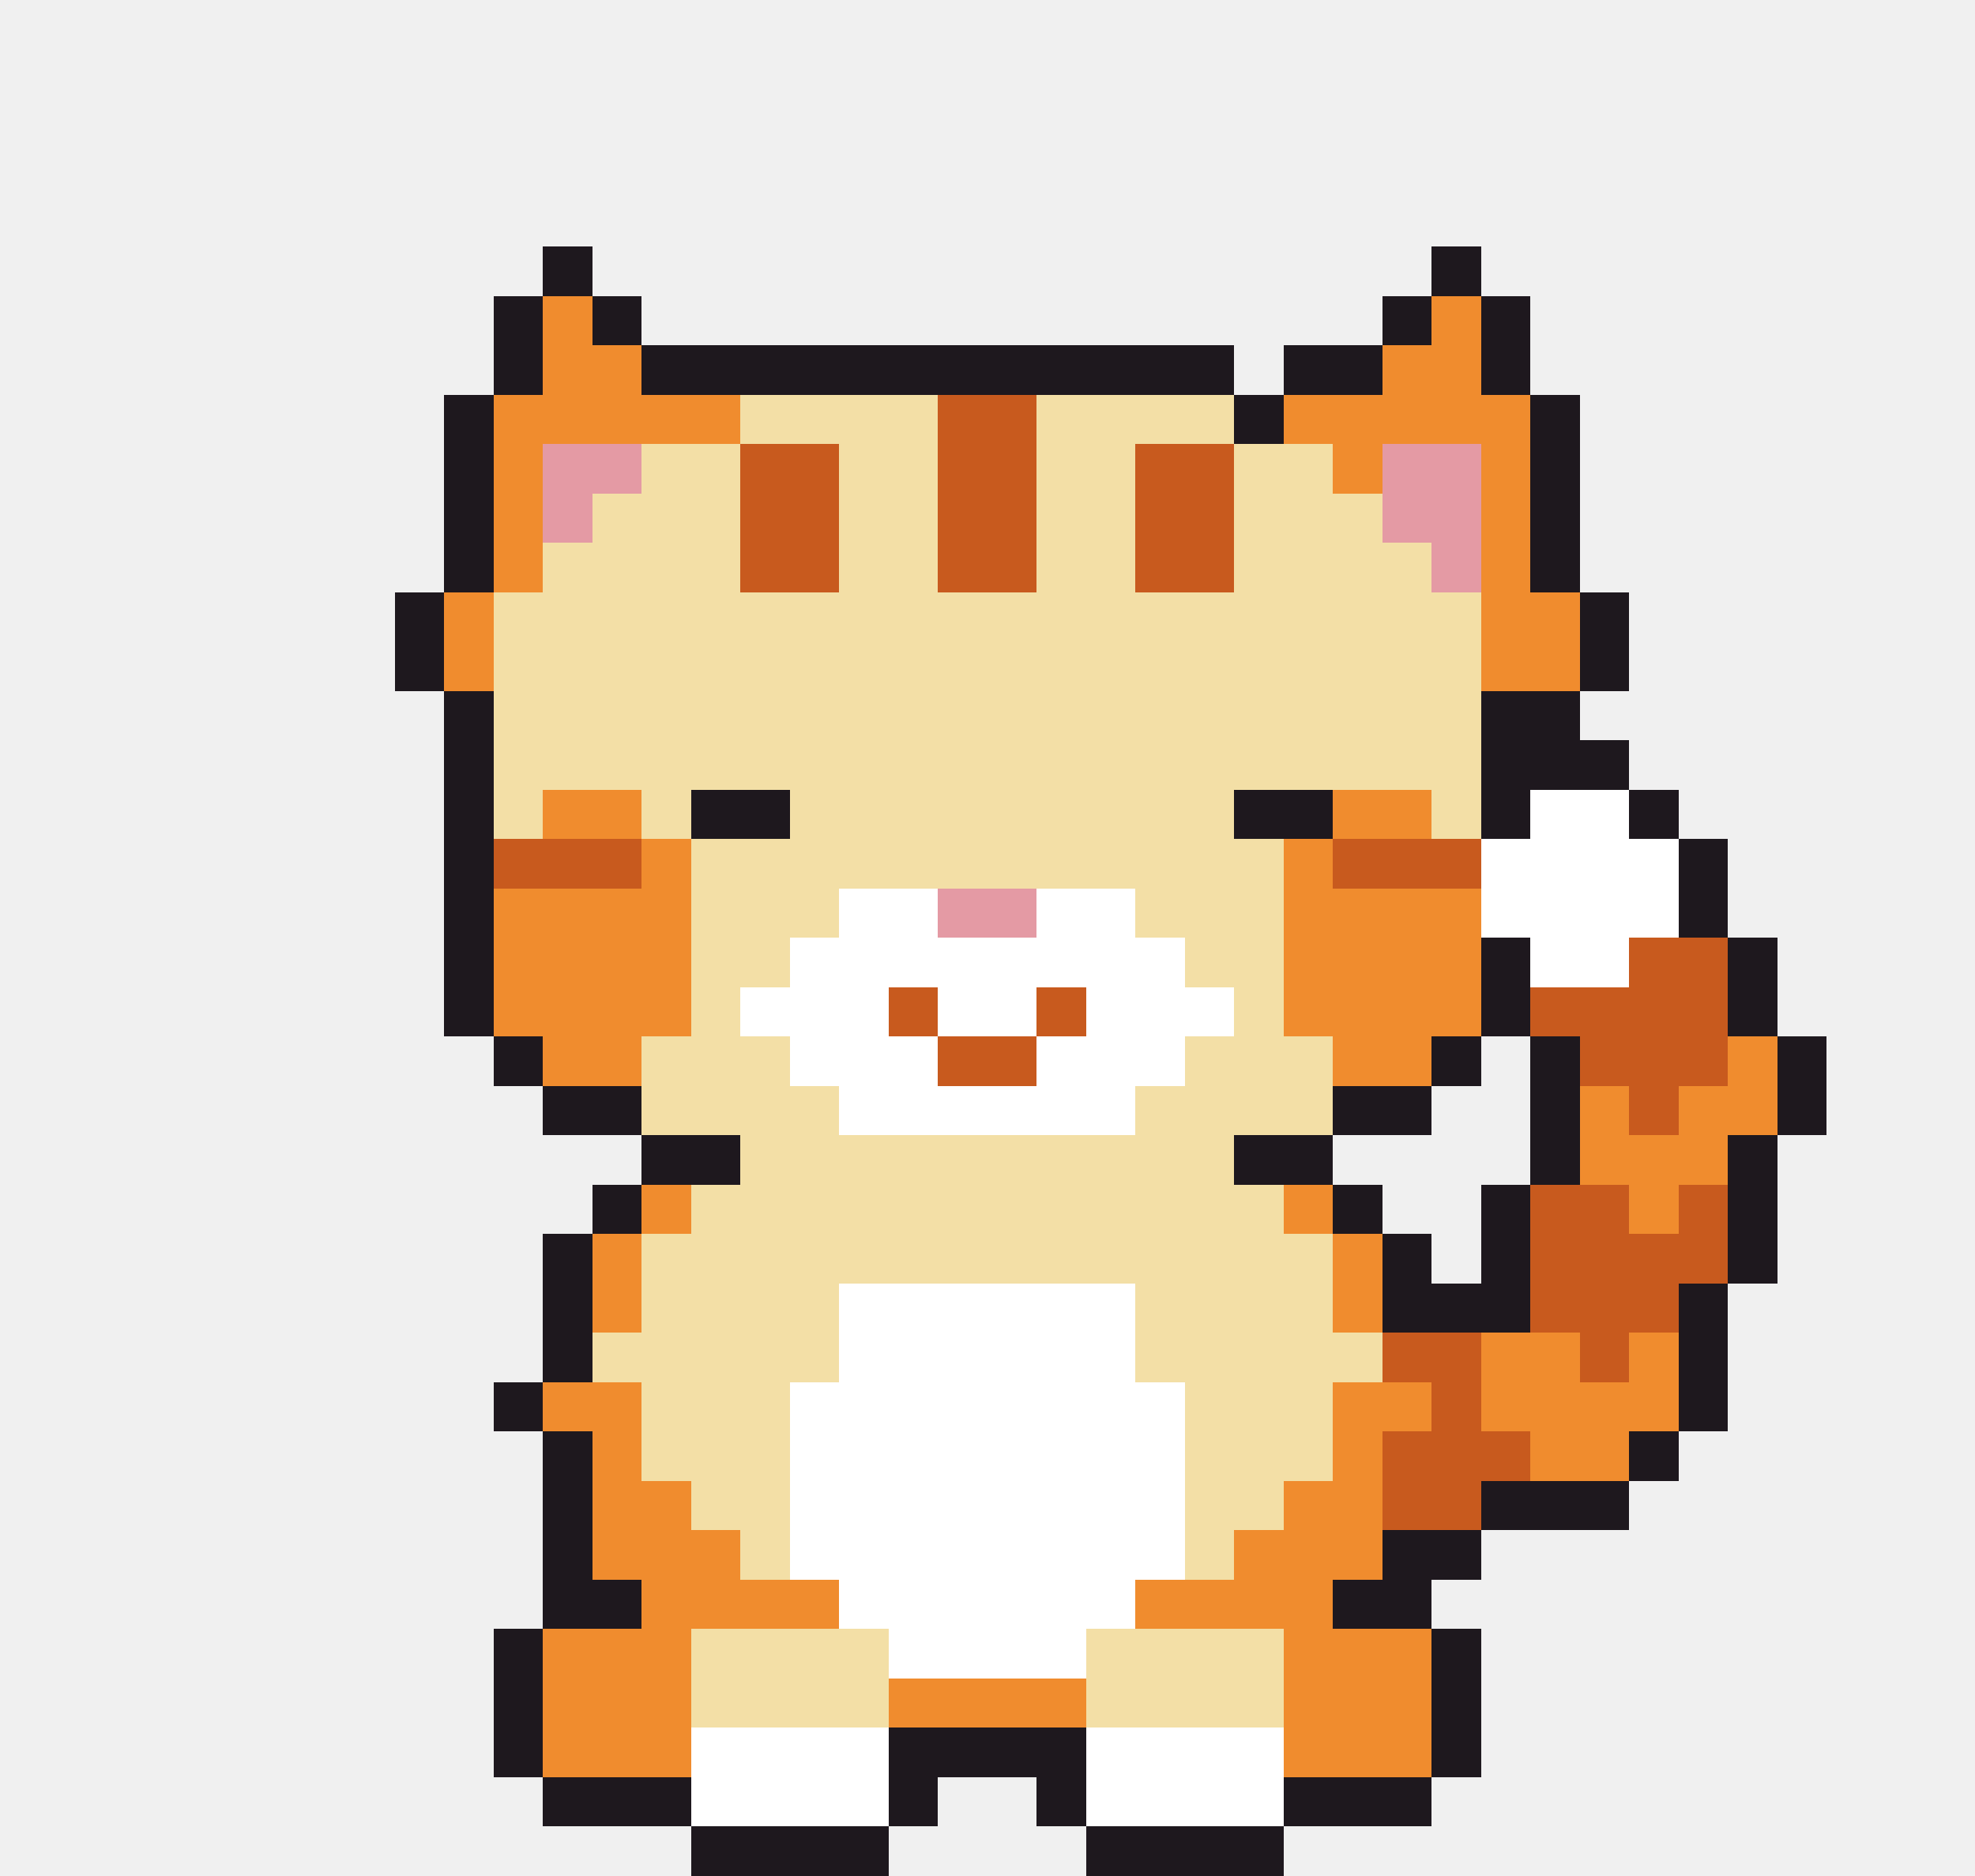
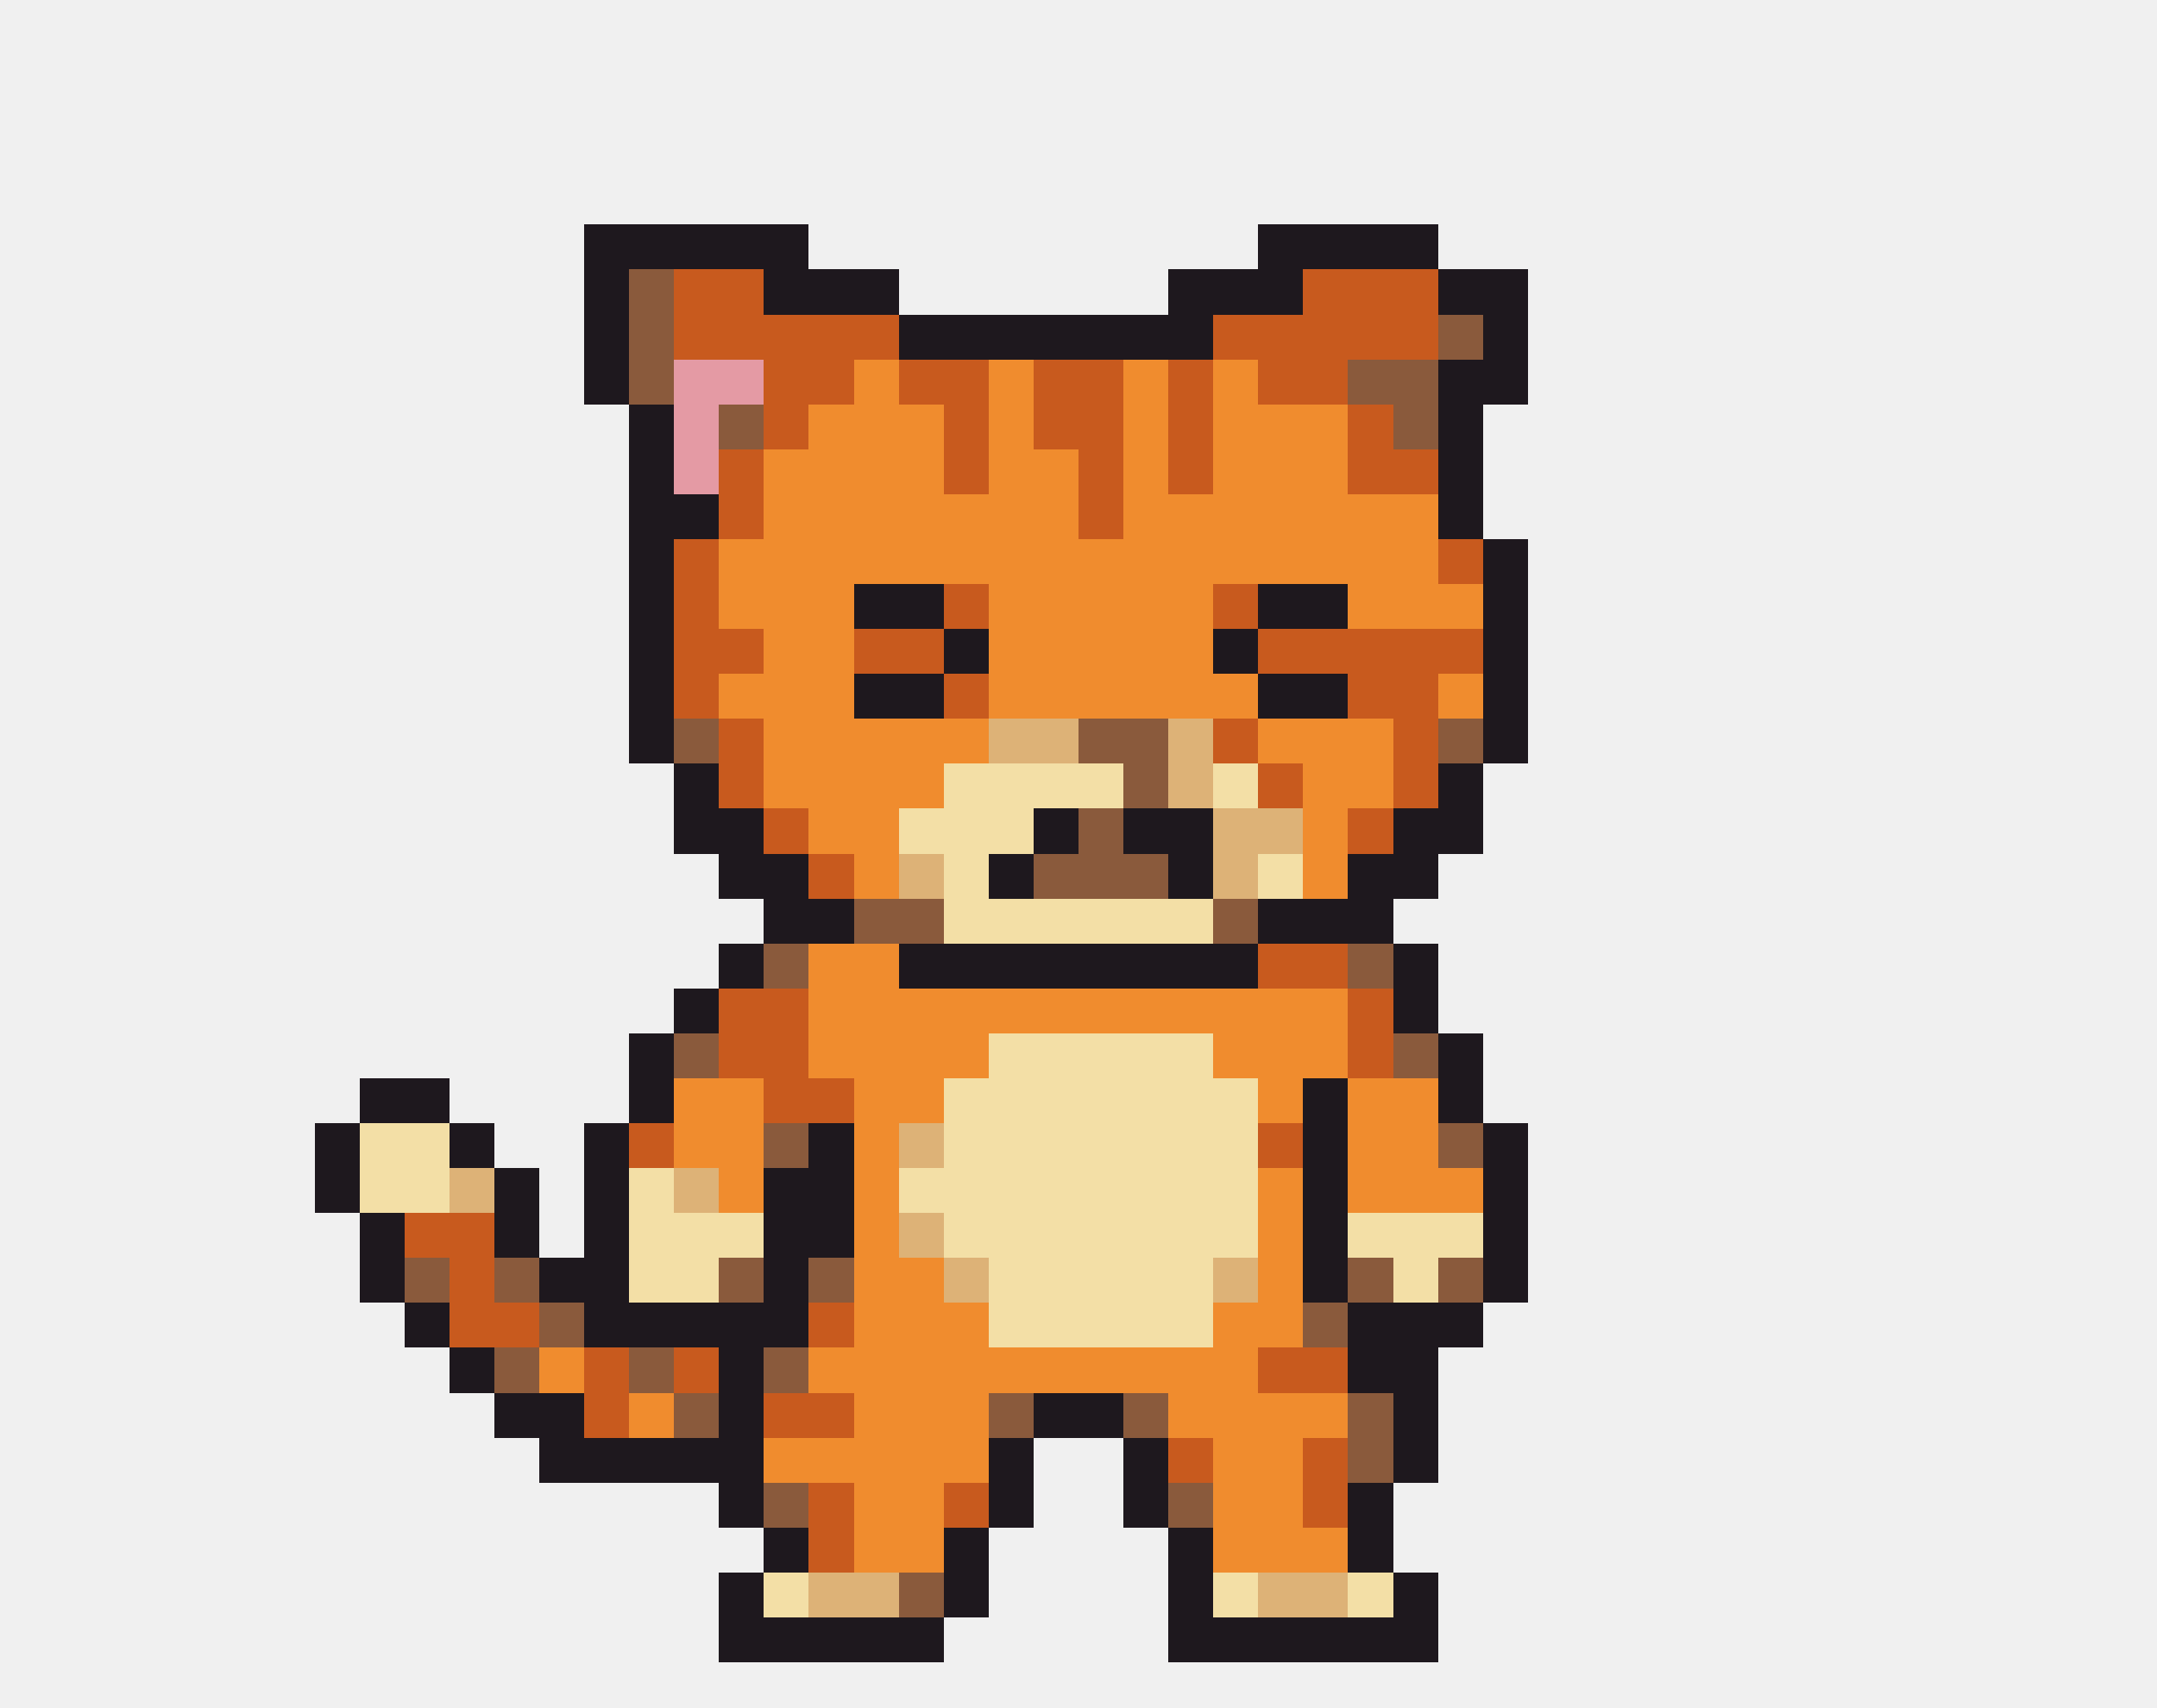
- <svg xmlns="http://www.w3.org/2000/svg" width="40" height="38" viewBox="0 0 40 38" shape-rendering="crispEdges">
-   <rect x="11" y="5" width="1" height="1" fill="#1e181e" />
-   <rect x="29" y="5" width="1" height="1" fill="#1e181e" />
-   <rect x="10" y="6" width="1" height="1" fill="#1e181e" />
-   <rect x="11" y="6" width="1" height="1" fill="#f08c2e" />
-   <rect x="12" y="6" width="1" height="1" fill="#1e181e" />
-   <rect x="28" y="6" width="1" height="1" fill="#1e181e" />
-   <rect x="29" y="6" width="1" height="1" fill="#f08c2e" />
-   <rect x="30" y="6" width="1" height="1" fill="#1e181e" />
-   <rect x="10" y="7" width="1" height="1" fill="#1e181e" />
-   <rect x="11" y="7" width="2" height="1" fill="#f08c2e" />
-   <rect x="13" y="7" width="12" height="1" fill="#1e181e" />
-   <rect x="26" y="7" width="2" height="1" fill="#1e181e" />
-   <rect x="28" y="7" width="2" height="1" fill="#f08c2e" />
-   <rect x="30" y="7" width="1" height="1" fill="#1e181e" />
-   <rect x="9" y="8" width="1" height="1" fill="#1e181e" />
-   <rect x="10" y="8" width="5" height="1" fill="#f08c2e" />
-   <rect x="15" y="8" width="4" height="1" fill="#f3dfa6" />
-   <rect x="19" y="8" width="2" height="1" fill="#c85a1e" />
-   <rect x="21" y="8" width="4" height="1" fill="#f3dfa6" />
-   <rect x="25" y="8" width="1" height="1" fill="#1e181e" />
-   <rect x="26" y="8" width="5" height="1" fill="#f08c2e" />
-   <rect x="31" y="8" width="1" height="1" fill="#1e181e" />
-   <rect x="9" y="9" width="1" height="1" fill="#1e181e" />
-   <rect x="10" y="9" width="1" height="1" fill="#f08c2e" />
-   <rect x="11" y="9" width="2" height="1" fill="#e49aa4" />
-   <rect x="13" y="9" width="2" height="1" fill="#f3dfa6" />
-   <rect x="15" y="9" width="2" height="1" fill="#c85a1e" />
-   <rect x="17" y="9" width="2" height="1" fill="#f3dfa6" />
-   <rect x="19" y="9" width="2" height="1" fill="#c85a1e" />
-   <rect x="21" y="9" width="2" height="1" fill="#f3dfa6" />
+ <svg xmlns="http://www.w3.org/2000/svg" width="48" height="38" viewBox="0 0 48 38" shape-rendering="crispEdges">
+   <rect x="13" y="5" width="5" height="1" fill="#1e181e" />
+   <rect x="28" y="5" width="4" height="1" fill="#1e181e" />
+   <rect x="13" y="6" width="1" height="1" fill="#1e181e" />
+   <rect x="14" y="6" width="1" height="1" fill="#8a5a3c" />
+   <rect x="15" y="6" width="2" height="1" fill="#c85a1e" />
+   <rect x="17" y="6" width="3" height="1" fill="#1e181e" />
+   <rect x="26" y="6" width="3" height="1" fill="#1e181e" />
+   <rect x="29" y="6" width="3" height="1" fill="#c85a1e" />
+   <rect x="32" y="6" width="2" height="1" fill="#1e181e" />
+   <rect x="13" y="7" width="1" height="1" fill="#1e181e" />
+   <rect x="14" y="7" width="1" height="1" fill="#8a5a3c" />
+   <rect x="15" y="7" width="5" height="1" fill="#c85a1e" />
+   <rect x="20" y="7" width="7" height="1" fill="#1e181e" />
+   <rect x="27" y="7" width="5" height="1" fill="#c85a1e" />
+   <rect x="32" y="7" width="1" height="1" fill="#8a5a3c" />
+   <rect x="33" y="7" width="1" height="1" fill="#1e181e" />
+   <rect x="13" y="8" width="1" height="1" fill="#1e181e" />
+   <rect x="14" y="8" width="1" height="1" fill="#8a5a3c" />
+   <rect x="15" y="8" width="2" height="1" fill="#e49aa4" />
+   <rect x="17" y="8" width="2" height="1" fill="#c85a1e" />
+   <rect x="19" y="8" width="1" height="1" fill="#f08c2e" />
+   <rect x="20" y="8" width="2" height="1" fill="#c85a1e" />
+   <rect x="22" y="8" width="1" height="1" fill="#f08c2e" />
+   <rect x="23" y="8" width="2" height="1" fill="#c85a1e" />
+   <rect x="25" y="8" width="1" height="1" fill="#f08c2e" />
+   <rect x="26" y="8" width="1" height="1" fill="#c85a1e" />
+   <rect x="27" y="8" width="1" height="1" fill="#f08c2e" />
+   <rect x="28" y="8" width="2" height="1" fill="#c85a1e" />
+   <rect x="30" y="8" width="2" height="1" fill="#8a5a3c" />
+   <rect x="32" y="8" width="2" height="1" fill="#1e181e" />
+   <rect x="14" y="9" width="1" height="1" fill="#1e181e" />
+   <rect x="15" y="9" width="1" height="1" fill="#e49aa4" />
+   <rect x="16" y="9" width="1" height="1" fill="#8a5a3c" />
+   <rect x="17" y="9" width="1" height="1" fill="#c85a1e" />
+   <rect x="18" y="9" width="3" height="1" fill="#f08c2e" />
+   <rect x="21" y="9" width="1" height="1" fill="#c85a1e" />
+   <rect x="22" y="9" width="1" height="1" fill="#f08c2e" />
  <rect x="23" y="9" width="2" height="1" fill="#c85a1e" />
-   <rect x="25" y="9" width="2" height="1" fill="#f3dfa6" />
-   <rect x="27" y="9" width="1" height="1" fill="#f08c2e" />
-   <rect x="28" y="9" width="2" height="1" fill="#e49aa4" />
-   <rect x="30" y="9" width="1" height="1" fill="#f08c2e" />
-   <rect x="31" y="9" width="1" height="1" fill="#1e181e" />
-   <rect x="9" y="10" width="1" height="1" fill="#1e181e" />
-   <rect x="10" y="10" width="1" height="1" fill="#f08c2e" />
-   <rect x="11" y="10" width="1" height="1" fill="#e49aa4" />
-   <rect x="12" y="10" width="3" height="1" fill="#f3dfa6" />
-   <rect x="15" y="10" width="2" height="1" fill="#c85a1e" />
-   <rect x="17" y="10" width="2" height="1" fill="#f3dfa6" />
-   <rect x="19" y="10" width="2" height="1" fill="#c85a1e" />
-   <rect x="21" y="10" width="2" height="1" fill="#f3dfa6" />
-   <rect x="23" y="10" width="2" height="1" fill="#c85a1e" />
-   <rect x="25" y="10" width="3" height="1" fill="#f3dfa6" />
-   <rect x="28" y="10" width="2" height="1" fill="#e49aa4" />
-   <rect x="30" y="10" width="1" height="1" fill="#f08c2e" />
-   <rect x="31" y="10" width="1" height="1" fill="#1e181e" />
-   <rect x="9" y="11" width="1" height="1" fill="#1e181e" />
-   <rect x="10" y="11" width="1" height="1" fill="#f08c2e" />
-   <rect x="11" y="11" width="4" height="1" fill="#f3dfa6" />
-   <rect x="15" y="11" width="2" height="1" fill="#c85a1e" />
-   <rect x="17" y="11" width="2" height="1" fill="#f3dfa6" />
-   <rect x="19" y="11" width="2" height="1" fill="#c85a1e" />
-   <rect x="21" y="11" width="2" height="1" fill="#f3dfa6" />
-   <rect x="23" y="11" width="2" height="1" fill="#c85a1e" />
-   <rect x="25" y="11" width="4" height="1" fill="#f3dfa6" />
-   <rect x="29" y="11" width="1" height="1" fill="#e49aa4" />
-   <rect x="30" y="11" width="1" height="1" fill="#f08c2e" />
-   <rect x="31" y="11" width="1" height="1" fill="#1e181e" />
-   <rect x="8" y="12" width="1" height="1" fill="#1e181e" />
-   <rect x="9" y="12" width="1" height="1" fill="#f08c2e" />
-   <rect x="10" y="12" width="20" height="1" fill="#f3dfa6" />
-   <rect x="30" y="12" width="2" height="1" fill="#f08c2e" />
-   <rect x="32" y="12" width="1" height="1" fill="#1e181e" />
-   <rect x="8" y="13" width="1" height="1" fill="#1e181e" />
-   <rect x="9" y="13" width="1" height="1" fill="#f08c2e" />
-   <rect x="10" y="13" width="20" height="1" fill="#f3dfa6" />
-   <rect x="30" y="13" width="2" height="1" fill="#f08c2e" />
-   <rect x="32" y="13" width="1" height="1" fill="#1e181e" />
-   <rect x="9" y="14" width="1" height="1" fill="#1e181e" />
-   <rect x="10" y="14" width="20" height="1" fill="#f3dfa6" />
-   <rect x="30" y="14" width="2" height="1" fill="#1e181e" />
-   <rect x="9" y="15" width="1" height="1" fill="#1e181e" />
-   <rect x="10" y="15" width="20" height="1" fill="#f3dfa6" />
-   <rect x="30" y="15" width="3" height="1" fill="#1e181e" />
-   <rect x="9" y="16" width="1" height="1" fill="#1e181e" />
-   <rect x="10" y="16" width="1" height="1" fill="#f3dfa6" />
-   <rect x="11" y="16" width="2" height="1" fill="#f08c2e" />
-   <rect x="13" y="16" width="1" height="1" fill="#f3dfa6" />
-   <rect x="14" y="16" width="2" height="1" fill="#1e181e" />
-   <rect x="16" y="16" width="9" height="1" fill="#f3dfa6" />
-   <rect x="25" y="16" width="2" height="1" fill="#1e181e" />
-   <rect x="27" y="16" width="2" height="1" fill="#f08c2e" />
-   <rect x="29" y="16" width="1" height="1" fill="#f3dfa6" />
-   <rect x="30" y="16" width="1" height="1" fill="#1e181e" />
-   <rect x="31" y="16" width="2" height="1" fill="#ffffff" />
+   <rect x="25" y="9" width="1" height="1" fill="#f08c2e" />
+   <rect x="26" y="9" width="1" height="1" fill="#c85a1e" />
+   <rect x="27" y="9" width="3" height="1" fill="#f08c2e" />
+   <rect x="30" y="9" width="1" height="1" fill="#c85a1e" />
+   <rect x="31" y="9" width="1" height="1" fill="#8a5a3c" />
+   <rect x="32" y="9" width="1" height="1" fill="#1e181e" />
+   <rect x="14" y="10" width="1" height="1" fill="#1e181e" />
+   <rect x="15" y="10" width="1" height="1" fill="#e49aa4" />
+   <rect x="16" y="10" width="1" height="1" fill="#c85a1e" />
+   <rect x="17" y="10" width="4" height="1" fill="#f08c2e" />
+   <rect x="21" y="10" width="1" height="1" fill="#c85a1e" />
+   <rect x="22" y="10" width="2" height="1" fill="#f08c2e" />
+   <rect x="24" y="10" width="1" height="1" fill="#c85a1e" />
+   <rect x="25" y="10" width="1" height="1" fill="#f08c2e" />
+   <rect x="26" y="10" width="1" height="1" fill="#c85a1e" />
+   <rect x="27" y="10" width="3" height="1" fill="#f08c2e" />
+   <rect x="30" y="10" width="2" height="1" fill="#c85a1e" />
+   <rect x="32" y="10" width="1" height="1" fill="#1e181e" />
+   <rect x="14" y="11" width="2" height="1" fill="#1e181e" />
+   <rect x="16" y="11" width="1" height="1" fill="#c85a1e" />
+   <rect x="17" y="11" width="7" height="1" fill="#f08c2e" />
+   <rect x="24" y="11" width="1" height="1" fill="#c85a1e" />
+   <rect x="25" y="11" width="7" height="1" fill="#f08c2e" />
+   <rect x="32" y="11" width="1" height="1" fill="#1e181e" />
+   <rect x="14" y="12" width="1" height="1" fill="#1e181e" />
+   <rect x="15" y="12" width="1" height="1" fill="#c85a1e" />
+   <rect x="16" y="12" width="16" height="1" fill="#f08c2e" />
+   <rect x="32" y="12" width="1" height="1" fill="#c85a1e" />
+   <rect x="33" y="12" width="1" height="1" fill="#1e181e" />
+   <rect x="14" y="13" width="1" height="1" fill="#1e181e" />
+   <rect x="15" y="13" width="1" height="1" fill="#c85a1e" />
+   <rect x="16" y="13" width="3" height="1" fill="#f08c2e" />
+   <rect x="19" y="13" width="2" height="1" fill="#1e181e" />
+   <rect x="21" y="13" width="1" height="1" fill="#c85a1e" />
+   <rect x="22" y="13" width="5" height="1" fill="#f08c2e" />
+   <rect x="27" y="13" width="1" height="1" fill="#c85a1e" />
+   <rect x="28" y="13" width="2" height="1" fill="#1e181e" />
+   <rect x="30" y="13" width="3" height="1" fill="#f08c2e" />
+   <rect x="33" y="13" width="1" height="1" fill="#1e181e" />
+   <rect x="14" y="14" width="1" height="1" fill="#1e181e" />
+   <rect x="15" y="14" width="2" height="1" fill="#c85a1e" />
+   <rect x="17" y="14" width="2" height="1" fill="#f08c2e" />
+   <rect x="19" y="14" width="2" height="1" fill="#c85a1e" />
+   <rect x="21" y="14" width="1" height="1" fill="#1e181e" />
+   <rect x="22" y="14" width="5" height="1" fill="#f08c2e" />
+   <rect x="27" y="14" width="1" height="1" fill="#1e181e" />
+   <rect x="28" y="14" width="5" height="1" fill="#c85a1e" />
+   <rect x="33" y="14" width="1" height="1" fill="#1e181e" />
+   <rect x="14" y="15" width="1" height="1" fill="#1e181e" />
+   <rect x="15" y="15" width="1" height="1" fill="#c85a1e" />
+   <rect x="16" y="15" width="3" height="1" fill="#f08c2e" />
+   <rect x="19" y="15" width="2" height="1" fill="#1e181e" />
+   <rect x="21" y="15" width="1" height="1" fill="#c85a1e" />
+   <rect x="22" y="15" width="6" height="1" fill="#f08c2e" />
+   <rect x="28" y="15" width="2" height="1" fill="#1e181e" />
+   <rect x="30" y="15" width="2" height="1" fill="#c85a1e" />
+   <rect x="32" y="15" width="1" height="1" fill="#f08c2e" />
+   <rect x="33" y="15" width="1" height="1" fill="#1e181e" />
+   <rect x="14" y="16" width="1" height="1" fill="#1e181e" />
+   <rect x="15" y="16" width="1" height="1" fill="#8a5a3c" />
+   <rect x="16" y="16" width="1" height="1" fill="#c85a1e" />
+   <rect x="17" y="16" width="5" height="1" fill="#f08c2e" />
+   <rect x="22" y="16" width="2" height="1" fill="#ddb277" />
+   <rect x="24" y="16" width="2" height="1" fill="#8a5a3c" />
+   <rect x="26" y="16" width="1" height="1" fill="#ddb277" />
+   <rect x="27" y="16" width="1" height="1" fill="#c85a1e" />
+   <rect x="28" y="16" width="3" height="1" fill="#f08c2e" />
+   <rect x="31" y="16" width="1" height="1" fill="#c85a1e" />
+   <rect x="32" y="16" width="1" height="1" fill="#8a5a3c" />
  <rect x="33" y="16" width="1" height="1" fill="#1e181e" />
-   <rect x="9" y="17" width="1" height="1" fill="#1e181e" />
-   <rect x="10" y="17" width="3" height="1" fill="#c85a1e" />
-   <rect x="13" y="17" width="1" height="1" fill="#f08c2e" />
-   <rect x="14" y="17" width="12" height="1" fill="#f3dfa6" />
-   <rect x="26" y="17" width="1" height="1" fill="#f08c2e" />
-   <rect x="27" y="17" width="3" height="1" fill="#c85a1e" />
-   <rect x="30" y="17" width="4" height="1" fill="#ffffff" />
-   <rect x="34" y="17" width="1" height="1" fill="#1e181e" />
-   <rect x="9" y="18" width="1" height="1" fill="#1e181e" />
-   <rect x="10" y="18" width="4" height="1" fill="#f08c2e" />
-   <rect x="14" y="18" width="3" height="1" fill="#f3dfa6" />
-   <rect x="17" y="18" width="2" height="1" fill="#ffffff" />
-   <rect x="19" y="18" width="2" height="1" fill="#e49aa4" />
-   <rect x="21" y="18" width="2" height="1" fill="#ffffff" />
-   <rect x="23" y="18" width="3" height="1" fill="#f3dfa6" />
-   <rect x="26" y="18" width="4" height="1" fill="#f08c2e" />
-   <rect x="30" y="18" width="4" height="1" fill="#ffffff" />
-   <rect x="34" y="18" width="1" height="1" fill="#1e181e" />
-   <rect x="9" y="19" width="1" height="1" fill="#1e181e" />
-   <rect x="10" y="19" width="4" height="1" fill="#f08c2e" />
-   <rect x="14" y="19" width="2" height="1" fill="#f3dfa6" />
-   <rect x="16" y="19" width="8" height="1" fill="#ffffff" />
-   <rect x="24" y="19" width="2" height="1" fill="#f3dfa6" />
-   <rect x="26" y="19" width="4" height="1" fill="#f08c2e" />
-   <rect x="30" y="19" width="1" height="1" fill="#1e181e" />
-   <rect x="31" y="19" width="2" height="1" fill="#ffffff" />
-   <rect x="33" y="19" width="2" height="1" fill="#c85a1e" />
-   <rect x="35" y="19" width="1" height="1" fill="#1e181e" />
-   <rect x="9" y="20" width="1" height="1" fill="#1e181e" />
-   <rect x="10" y="20" width="4" height="1" fill="#f08c2e" />
-   <rect x="14" y="20" width="1" height="1" fill="#f3dfa6" />
-   <rect x="15" y="20" width="3" height="1" fill="#ffffff" />
-   <rect x="18" y="20" width="1" height="1" fill="#c85a1e" />
-   <rect x="19" y="20" width="2" height="1" fill="#ffffff" />
-   <rect x="21" y="20" width="1" height="1" fill="#c85a1e" />
-   <rect x="22" y="20" width="3" height="1" fill="#ffffff" />
-   <rect x="25" y="20" width="1" height="1" fill="#f3dfa6" />
-   <rect x="26" y="20" width="4" height="1" fill="#f08c2e" />
-   <rect x="30" y="20" width="1" height="1" fill="#1e181e" />
-   <rect x="31" y="20" width="4" height="1" fill="#c85a1e" />
-   <rect x="35" y="20" width="1" height="1" fill="#1e181e" />
-   <rect x="10" y="21" width="1" height="1" fill="#1e181e" />
-   <rect x="11" y="21" width="2" height="1" fill="#f08c2e" />
-   <rect x="13" y="21" width="3" height="1" fill="#f3dfa6" />
-   <rect x="16" y="21" width="3" height="1" fill="#ffffff" />
-   <rect x="19" y="21" width="2" height="1" fill="#c85a1e" />
-   <rect x="21" y="21" width="3" height="1" fill="#ffffff" />
-   <rect x="24" y="21" width="3" height="1" fill="#f3dfa6" />
-   <rect x="27" y="21" width="2" height="1" fill="#f08c2e" />
-   <rect x="29" y="21" width="1" height="1" fill="#1e181e" />
+   <rect x="15" y="17" width="1" height="1" fill="#1e181e" />
+   <rect x="16" y="17" width="1" height="1" fill="#c85a1e" />
+   <rect x="17" y="17" width="4" height="1" fill="#f08c2e" />
+   <rect x="21" y="17" width="4" height="1" fill="#f3dfa6" />
+   <rect x="25" y="17" width="1" height="1" fill="#8a5a3c" />
+   <rect x="26" y="17" width="1" height="1" fill="#ddb277" />
+   <rect x="27" y="17" width="1" height="1" fill="#f3dfa6" />
+   <rect x="28" y="17" width="1" height="1" fill="#c85a1e" />
+   <rect x="29" y="17" width="2" height="1" fill="#f08c2e" />
+   <rect x="31" y="17" width="1" height="1" fill="#c85a1e" />
+   <rect x="32" y="17" width="1" height="1" fill="#1e181e" />
+   <rect x="15" y="18" width="2" height="1" fill="#1e181e" />
+   <rect x="17" y="18" width="1" height="1" fill="#c85a1e" />
+   <rect x="18" y="18" width="2" height="1" fill="#f08c2e" />
+   <rect x="20" y="18" width="3" height="1" fill="#f3dfa6" />
+   <rect x="23" y="18" width="1" height="1" fill="#1e181e" />
+   <rect x="24" y="18" width="1" height="1" fill="#8a5a3c" />
+   <rect x="25" y="18" width="2" height="1" fill="#1e181e" />
+   <rect x="27" y="18" width="2" height="1" fill="#ddb277" />
+   <rect x="29" y="18" width="1" height="1" fill="#f08c2e" />
+   <rect x="30" y="18" width="1" height="1" fill="#c85a1e" />
+   <rect x="31" y="18" width="2" height="1" fill="#1e181e" />
+   <rect x="16" y="19" width="2" height="1" fill="#1e181e" />
+   <rect x="18" y="19" width="1" height="1" fill="#c85a1e" />
+   <rect x="19" y="19" width="1" height="1" fill="#f08c2e" />
+   <rect x="20" y="19" width="1" height="1" fill="#ddb277" />
+   <rect x="21" y="19" width="1" height="1" fill="#f3dfa6" />
+   <rect x="22" y="19" width="1" height="1" fill="#1e181e" />
+   <rect x="23" y="19" width="3" height="1" fill="#8a5a3c" />
+   <rect x="26" y="19" width="1" height="1" fill="#1e181e" />
+   <rect x="27" y="19" width="1" height="1" fill="#ddb277" />
+   <rect x="28" y="19" width="1" height="1" fill="#f3dfa6" />
+   <rect x="29" y="19" width="1" height="1" fill="#f08c2e" />
+   <rect x="30" y="19" width="2" height="1" fill="#1e181e" />
+   <rect x="17" y="20" width="2" height="1" fill="#1e181e" />
+   <rect x="19" y="20" width="2" height="1" fill="#8a5a3c" />
+   <rect x="21" y="20" width="6" height="1" fill="#f3dfa6" />
+   <rect x="27" y="20" width="1" height="1" fill="#8a5a3c" />
+   <rect x="28" y="20" width="3" height="1" fill="#1e181e" />
+   <rect x="16" y="21" width="1" height="1" fill="#1e181e" />
+   <rect x="17" y="21" width="1" height="1" fill="#8a5a3c" />
+   <rect x="18" y="21" width="2" height="1" fill="#f08c2e" />
+   <rect x="20" y="21" width="8" height="1" fill="#1e181e" />
+   <rect x="28" y="21" width="2" height="1" fill="#c85a1e" />
+   <rect x="30" y="21" width="1" height="1" fill="#8a5a3c" />
  <rect x="31" y="21" width="1" height="1" fill="#1e181e" />
-   <rect x="32" y="21" width="3" height="1" fill="#c85a1e" />
-   <rect x="35" y="21" width="1" height="1" fill="#f08c2e" />
-   <rect x="36" y="21" width="1" height="1" fill="#1e181e" />
-   <rect x="11" y="22" width="2" height="1" fill="#1e181e" />
-   <rect x="13" y="22" width="4" height="1" fill="#f3dfa6" />
-   <rect x="17" y="22" width="6" height="1" fill="#ffffff" />
-   <rect x="23" y="22" width="4" height="1" fill="#f3dfa6" />
-   <rect x="27" y="22" width="2" height="1" fill="#1e181e" />
+   <rect x="15" y="22" width="1" height="1" fill="#1e181e" />
+   <rect x="16" y="22" width="2" height="1" fill="#c85a1e" />
+   <rect x="18" y="22" width="12" height="1" fill="#f08c2e" />
+   <rect x="30" y="22" width="1" height="1" fill="#c85a1e" />
  <rect x="31" y="22" width="1" height="1" fill="#1e181e" />
-   <rect x="32" y="22" width="1" height="1" fill="#f08c2e" />
-   <rect x="33" y="22" width="1" height="1" fill="#c85a1e" />
-   <rect x="34" y="22" width="2" height="1" fill="#f08c2e" />
-   <rect x="36" y="22" width="1" height="1" fill="#1e181e" />
-   <rect x="13" y="23" width="2" height="1" fill="#1e181e" />
-   <rect x="15" y="23" width="10" height="1" fill="#f3dfa6" />
-   <rect x="25" y="23" width="2" height="1" fill="#1e181e" />
-   <rect x="31" y="23" width="1" height="1" fill="#1e181e" />
-   <rect x="32" y="23" width="3" height="1" fill="#f08c2e" />
-   <rect x="35" y="23" width="1" height="1" fill="#1e181e" />
-   <rect x="12" y="24" width="1" height="1" fill="#1e181e" />
-   <rect x="13" y="24" width="1" height="1" fill="#f08c2e" />
-   <rect x="14" y="24" width="12" height="1" fill="#f3dfa6" />
-   <rect x="26" y="24" width="1" height="1" fill="#f08c2e" />
-   <rect x="27" y="24" width="1" height="1" fill="#1e181e" />
-   <rect x="30" y="24" width="1" height="1" fill="#1e181e" />
-   <rect x="31" y="24" width="2" height="1" fill="#c85a1e" />
-   <rect x="33" y="24" width="1" height="1" fill="#f08c2e" />
-   <rect x="34" y="24" width="1" height="1" fill="#c85a1e" />
-   <rect x="35" y="24" width="1" height="1" fill="#1e181e" />
-   <rect x="11" y="25" width="1" height="1" fill="#1e181e" />
-   <rect x="12" y="25" width="1" height="1" fill="#f08c2e" />
-   <rect x="13" y="25" width="14" height="1" fill="#f3dfa6" />
-   <rect x="27" y="25" width="1" height="1" fill="#f08c2e" />
-   <rect x="28" y="25" width="1" height="1" fill="#1e181e" />
-   <rect x="30" y="25" width="1" height="1" fill="#1e181e" />
-   <rect x="31" y="25" width="4" height="1" fill="#c85a1e" />
-   <rect x="35" y="25" width="1" height="1" fill="#1e181e" />
+   <rect x="14" y="23" width="1" height="1" fill="#1e181e" />
+   <rect x="15" y="23" width="1" height="1" fill="#8a5a3c" />
+   <rect x="16" y="23" width="2" height="1" fill="#c85a1e" />
+   <rect x="18" y="23" width="4" height="1" fill="#f08c2e" />
+   <rect x="22" y="23" width="5" height="1" fill="#f3dfa6" />
+   <rect x="27" y="23" width="3" height="1" fill="#f08c2e" />
+   <rect x="30" y="23" width="1" height="1" fill="#c85a1e" />
+   <rect x="31" y="23" width="1" height="1" fill="#8a5a3c" />
+   <rect x="32" y="23" width="1" height="1" fill="#1e181e" />
+   <rect x="8" y="24" width="2" height="1" fill="#1e181e" />
+   <rect x="14" y="24" width="1" height="1" fill="#1e181e" />
+   <rect x="15" y="24" width="2" height="1" fill="#f08c2e" />
+   <rect x="17" y="24" width="2" height="1" fill="#c85a1e" />
+   <rect x="19" y="24" width="2" height="1" fill="#f08c2e" />
+   <rect x="21" y="24" width="7" height="1" fill="#f3dfa6" />
+   <rect x="28" y="24" width="1" height="1" fill="#f08c2e" />
+   <rect x="29" y="24" width="1" height="1" fill="#1e181e" />
+   <rect x="30" y="24" width="2" height="1" fill="#f08c2e" />
+   <rect x="32" y="24" width="1" height="1" fill="#1e181e" />
+   <rect x="7" y="25" width="1" height="1" fill="#1e181e" />
+   <rect x="8" y="25" width="2" height="1" fill="#f3dfa6" />
+   <rect x="10" y="25" width="1" height="1" fill="#1e181e" />
+   <rect x="13" y="25" width="1" height="1" fill="#1e181e" />
+   <rect x="14" y="25" width="1" height="1" fill="#c85a1e" />
+   <rect x="15" y="25" width="2" height="1" fill="#f08c2e" />
+   <rect x="17" y="25" width="1" height="1" fill="#8a5a3c" />
+   <rect x="18" y="25" width="1" height="1" fill="#1e181e" />
+   <rect x="19" y="25" width="1" height="1" fill="#f08c2e" />
+   <rect x="20" y="25" width="1" height="1" fill="#ddb277" />
+   <rect x="21" y="25" width="7" height="1" fill="#f3dfa6" />
+   <rect x="28" y="25" width="1" height="1" fill="#c85a1e" />
+   <rect x="29" y="25" width="1" height="1" fill="#1e181e" />
+   <rect x="30" y="25" width="2" height="1" fill="#f08c2e" />
+   <rect x="32" y="25" width="1" height="1" fill="#8a5a3c" />
+   <rect x="33" y="25" width="1" height="1" fill="#1e181e" />
+   <rect x="7" y="26" width="1" height="1" fill="#1e181e" />
+   <rect x="8" y="26" width="2" height="1" fill="#f3dfa6" />
+   <rect x="10" y="26" width="1" height="1" fill="#ddb277" />
  <rect x="11" y="26" width="1" height="1" fill="#1e181e" />
-   <rect x="12" y="26" width="1" height="1" fill="#f08c2e" />
-   <rect x="13" y="26" width="4" height="1" fill="#f3dfa6" />
-   <rect x="17" y="26" width="6" height="1" fill="#ffffff" />
-   <rect x="23" y="26" width="4" height="1" fill="#f3dfa6" />
-   <rect x="27" y="26" width="1" height="1" fill="#f08c2e" />
-   <rect x="28" y="26" width="3" height="1" fill="#1e181e" />
-   <rect x="31" y="26" width="3" height="1" fill="#c85a1e" />
-   <rect x="34" y="26" width="1" height="1" fill="#1e181e" />
+   <rect x="13" y="26" width="1" height="1" fill="#1e181e" />
+   <rect x="14" y="26" width="1" height="1" fill="#f3dfa6" />
+   <rect x="15" y="26" width="1" height="1" fill="#ddb277" />
+   <rect x="16" y="26" width="1" height="1" fill="#f08c2e" />
+   <rect x="17" y="26" width="2" height="1" fill="#1e181e" />
+   <rect x="19" y="26" width="1" height="1" fill="#f08c2e" />
+   <rect x="20" y="26" width="8" height="1" fill="#f3dfa6" />
+   <rect x="28" y="26" width="1" height="1" fill="#f08c2e" />
+   <rect x="29" y="26" width="1" height="1" fill="#1e181e" />
+   <rect x="30" y="26" width="3" height="1" fill="#f08c2e" />
+   <rect x="33" y="26" width="1" height="1" fill="#1e181e" />
+   <rect x="8" y="27" width="1" height="1" fill="#1e181e" />
+   <rect x="9" y="27" width="2" height="1" fill="#c85a1e" />
  <rect x="11" y="27" width="1" height="1" fill="#1e181e" />
-   <rect x="12" y="27" width="5" height="1" fill="#f3dfa6" />
-   <rect x="17" y="27" width="6" height="1" fill="#ffffff" />
-   <rect x="23" y="27" width="5" height="1" fill="#f3dfa6" />
-   <rect x="28" y="27" width="2" height="1" fill="#c85a1e" />
-   <rect x="30" y="27" width="2" height="1" fill="#f08c2e" />
-   <rect x="32" y="27" width="1" height="1" fill="#c85a1e" />
-   <rect x="33" y="27" width="1" height="1" fill="#f08c2e" />
-   <rect x="34" y="27" width="1" height="1" fill="#1e181e" />
-   <rect x="10" y="28" width="1" height="1" fill="#1e181e" />
-   <rect x="11" y="28" width="2" height="1" fill="#f08c2e" />
-   <rect x="13" y="28" width="3" height="1" fill="#f3dfa6" />
-   <rect x="16" y="28" width="8" height="1" fill="#ffffff" />
-   <rect x="24" y="28" width="3" height="1" fill="#f3dfa6" />
-   <rect x="27" y="28" width="2" height="1" fill="#f08c2e" />
-   <rect x="29" y="28" width="1" height="1" fill="#c85a1e" />
-   <rect x="30" y="28" width="4" height="1" fill="#f08c2e" />
-   <rect x="34" y="28" width="1" height="1" fill="#1e181e" />
-   <rect x="11" y="29" width="1" height="1" fill="#1e181e" />
-   <rect x="12" y="29" width="1" height="1" fill="#f08c2e" />
-   <rect x="13" y="29" width="3" height="1" fill="#f3dfa6" />
-   <rect x="16" y="29" width="8" height="1" fill="#ffffff" />
-   <rect x="24" y="29" width="3" height="1" fill="#f3dfa6" />
-   <rect x="27" y="29" width="1" height="1" fill="#f08c2e" />
-   <rect x="28" y="29" width="3" height="1" fill="#c85a1e" />
-   <rect x="31" y="29" width="2" height="1" fill="#f08c2e" />
-   <rect x="33" y="29" width="1" height="1" fill="#1e181e" />
-   <rect x="11" y="30" width="1" height="1" fill="#1e181e" />
-   <rect x="12" y="30" width="2" height="1" fill="#f08c2e" />
-   <rect x="14" y="30" width="2" height="1" fill="#f3dfa6" />
-   <rect x="16" y="30" width="8" height="1" fill="#ffffff" />
-   <rect x="24" y="30" width="2" height="1" fill="#f3dfa6" />
-   <rect x="26" y="30" width="2" height="1" fill="#f08c2e" />
+   <rect x="13" y="27" width="1" height="1" fill="#1e181e" />
+   <rect x="14" y="27" width="3" height="1" fill="#f3dfa6" />
+   <rect x="17" y="27" width="2" height="1" fill="#1e181e" />
+   <rect x="19" y="27" width="1" height="1" fill="#f08c2e" />
+   <rect x="20" y="27" width="1" height="1" fill="#ddb277" />
+   <rect x="21" y="27" width="7" height="1" fill="#f3dfa6" />
+   <rect x="28" y="27" width="1" height="1" fill="#f08c2e" />
+   <rect x="29" y="27" width="1" height="1" fill="#1e181e" />
+   <rect x="30" y="27" width="3" height="1" fill="#f3dfa6" />
+   <rect x="33" y="27" width="1" height="1" fill="#1e181e" />
+   <rect x="8" y="28" width="1" height="1" fill="#1e181e" />
+   <rect x="9" y="28" width="1" height="1" fill="#8a5a3c" />
+   <rect x="10" y="28" width="1" height="1" fill="#c85a1e" />
+   <rect x="11" y="28" width="1" height="1" fill="#8a5a3c" />
+   <rect x="12" y="28" width="2" height="1" fill="#1e181e" />
+   <rect x="14" y="28" width="2" height="1" fill="#f3dfa6" />
+   <rect x="16" y="28" width="1" height="1" fill="#8a5a3c" />
+   <rect x="17" y="28" width="1" height="1" fill="#1e181e" />
+   <rect x="18" y="28" width="1" height="1" fill="#8a5a3c" />
+   <rect x="19" y="28" width="2" height="1" fill="#f08c2e" />
+   <rect x="21" y="28" width="1" height="1" fill="#ddb277" />
+   <rect x="22" y="28" width="5" height="1" fill="#f3dfa6" />
+   <rect x="27" y="28" width="1" height="1" fill="#ddb277" />
+   <rect x="28" y="28" width="1" height="1" fill="#f08c2e" />
+   <rect x="29" y="28" width="1" height="1" fill="#1e181e" />
+   <rect x="30" y="28" width="1" height="1" fill="#8a5a3c" />
+   <rect x="31" y="28" width="1" height="1" fill="#f3dfa6" />
+   <rect x="32" y="28" width="1" height="1" fill="#8a5a3c" />
+   <rect x="33" y="28" width="1" height="1" fill="#1e181e" />
+   <rect x="9" y="29" width="1" height="1" fill="#1e181e" />
+   <rect x="10" y="29" width="2" height="1" fill="#c85a1e" />
+   <rect x="12" y="29" width="1" height="1" fill="#8a5a3c" />
+   <rect x="13" y="29" width="5" height="1" fill="#1e181e" />
+   <rect x="18" y="29" width="1" height="1" fill="#c85a1e" />
+   <rect x="19" y="29" width="3" height="1" fill="#f08c2e" />
+   <rect x="22" y="29" width="5" height="1" fill="#f3dfa6" />
+   <rect x="27" y="29" width="2" height="1" fill="#f08c2e" />
+   <rect x="29" y="29" width="1" height="1" fill="#8a5a3c" />
+   <rect x="30" y="29" width="3" height="1" fill="#1e181e" />
+   <rect x="10" y="30" width="1" height="1" fill="#1e181e" />
+   <rect x="11" y="30" width="1" height="1" fill="#8a5a3c" />
+   <rect x="12" y="30" width="1" height="1" fill="#f08c2e" />
+   <rect x="13" y="30" width="1" height="1" fill="#c85a1e" />
+   <rect x="14" y="30" width="1" height="1" fill="#8a5a3c" />
+   <rect x="15" y="30" width="1" height="1" fill="#c85a1e" />
+   <rect x="16" y="30" width="1" height="1" fill="#1e181e" />
+   <rect x="17" y="30" width="1" height="1" fill="#8a5a3c" />
+   <rect x="18" y="30" width="10" height="1" fill="#f08c2e" />
  <rect x="28" y="30" width="2" height="1" fill="#c85a1e" />
-   <rect x="30" y="30" width="3" height="1" fill="#1e181e" />
-   <rect x="11" y="31" width="1" height="1" fill="#1e181e" />
-   <rect x="12" y="31" width="3" height="1" fill="#f08c2e" />
-   <rect x="15" y="31" width="1" height="1" fill="#f3dfa6" />
-   <rect x="16" y="31" width="8" height="1" fill="#ffffff" />
-   <rect x="24" y="31" width="1" height="1" fill="#f3dfa6" />
-   <rect x="25" y="31" width="3" height="1" fill="#f08c2e" />
-   <rect x="28" y="31" width="2" height="1" fill="#1e181e" />
-   <rect x="11" y="32" width="2" height="1" fill="#1e181e" />
-   <rect x="13" y="32" width="4" height="1" fill="#f08c2e" />
-   <rect x="17" y="32" width="6" height="1" fill="#ffffff" />
-   <rect x="23" y="32" width="4" height="1" fill="#f08c2e" />
-   <rect x="27" y="32" width="2" height="1" fill="#1e181e" />
-   <rect x="10" y="33" width="1" height="1" fill="#1e181e" />
-   <rect x="11" y="33" width="3" height="1" fill="#f08c2e" />
-   <rect x="14" y="33" width="4" height="1" fill="#f3dfa6" />
-   <rect x="18" y="33" width="4" height="1" fill="#ffffff" />
-   <rect x="22" y="33" width="4" height="1" fill="#f3dfa6" />
-   <rect x="26" y="33" width="3" height="1" fill="#f08c2e" />
-   <rect x="29" y="33" width="1" height="1" fill="#1e181e" />
-   <rect x="10" y="34" width="1" height="1" fill="#1e181e" />
-   <rect x="11" y="34" width="3" height="1" fill="#f08c2e" />
-   <rect x="14" y="34" width="4" height="1" fill="#f3dfa6" />
-   <rect x="18" y="34" width="4" height="1" fill="#f08c2e" />
-   <rect x="22" y="34" width="4" height="1" fill="#f3dfa6" />
-   <rect x="26" y="34" width="3" height="1" fill="#f08c2e" />
-   <rect x="29" y="34" width="1" height="1" fill="#1e181e" />
-   <rect x="10" y="35" width="1" height="1" fill="#1e181e" />
-   <rect x="11" y="35" width="3" height="1" fill="#f08c2e" />
-   <rect x="14" y="35" width="4" height="1" fill="#ffffff" />
-   <rect x="18" y="35" width="4" height="1" fill="#1e181e" />
-   <rect x="22" y="35" width="4" height="1" fill="#ffffff" />
-   <rect x="26" y="35" width="3" height="1" fill="#f08c2e" />
-   <rect x="29" y="35" width="1" height="1" fill="#1e181e" />
-   <rect x="11" y="36" width="3" height="1" fill="#1e181e" />
-   <rect x="14" y="36" width="4" height="1" fill="#ffffff" />
-   <rect x="18" y="36" width="1" height="1" fill="#1e181e" />
-   <rect x="21" y="36" width="1" height="1" fill="#1e181e" />
-   <rect x="22" y="36" width="4" height="1" fill="#ffffff" />
-   <rect x="26" y="36" width="3" height="1" fill="#1e181e" />
-   <rect x="14" y="37" width="4" height="1" fill="#1e181e" />
-   <rect x="22" y="37" width="4" height="1" fill="#1e181e" />
+   <rect x="30" y="30" width="2" height="1" fill="#1e181e" />
+   <rect x="11" y="31" width="2" height="1" fill="#1e181e" />
+   <rect x="13" y="31" width="1" height="1" fill="#c85a1e" />
+   <rect x="14" y="31" width="1" height="1" fill="#f08c2e" />
+   <rect x="15" y="31" width="1" height="1" fill="#8a5a3c" />
+   <rect x="16" y="31" width="1" height="1" fill="#1e181e" />
+   <rect x="17" y="31" width="2" height="1" fill="#c85a1e" />
+   <rect x="19" y="31" width="3" height="1" fill="#f08c2e" />
+   <rect x="22" y="31" width="1" height="1" fill="#8a5a3c" />
+   <rect x="23" y="31" width="2" height="1" fill="#1e181e" />
+   <rect x="25" y="31" width="1" height="1" fill="#8a5a3c" />
+   <rect x="26" y="31" width="4" height="1" fill="#f08c2e" />
+   <rect x="30" y="31" width="1" height="1" fill="#8a5a3c" />
+   <rect x="31" y="31" width="1" height="1" fill="#1e181e" />
+   <rect x="12" y="32" width="5" height="1" fill="#1e181e" />
+   <rect x="17" y="32" width="5" height="1" fill="#f08c2e" />
+   <rect x="22" y="32" width="1" height="1" fill="#1e181e" />
+   <rect x="25" y="32" width="1" height="1" fill="#1e181e" />
+   <rect x="26" y="32" width="1" height="1" fill="#c85a1e" />
+   <rect x="27" y="32" width="2" height="1" fill="#f08c2e" />
+   <rect x="29" y="32" width="1" height="1" fill="#c85a1e" />
+   <rect x="30" y="32" width="1" height="1" fill="#8a5a3c" />
+   <rect x="31" y="32" width="1" height="1" fill="#1e181e" />
+   <rect x="16" y="33" width="1" height="1" fill="#1e181e" />
+   <rect x="17" y="33" width="1" height="1" fill="#8a5a3c" />
+   <rect x="18" y="33" width="1" height="1" fill="#c85a1e" />
+   <rect x="19" y="33" width="2" height="1" fill="#f08c2e" />
+   <rect x="21" y="33" width="1" height="1" fill="#c85a1e" />
+   <rect x="22" y="33" width="1" height="1" fill="#1e181e" />
+   <rect x="25" y="33" width="1" height="1" fill="#1e181e" />
+   <rect x="26" y="33" width="1" height="1" fill="#8a5a3c" />
+   <rect x="27" y="33" width="2" height="1" fill="#f08c2e" />
+   <rect x="29" y="33" width="1" height="1" fill="#c85a1e" />
+   <rect x="30" y="33" width="1" height="1" fill="#1e181e" />
+   <rect x="17" y="34" width="1" height="1" fill="#1e181e" />
+   <rect x="18" y="34" width="1" height="1" fill="#c85a1e" />
+   <rect x="19" y="34" width="2" height="1" fill="#f08c2e" />
+   <rect x="21" y="34" width="1" height="1" fill="#1e181e" />
+   <rect x="26" y="34" width="1" height="1" fill="#1e181e" />
+   <rect x="27" y="34" width="3" height="1" fill="#f08c2e" />
+   <rect x="30" y="34" width="1" height="1" fill="#1e181e" />
+   <rect x="16" y="35" width="1" height="1" fill="#1e181e" />
+   <rect x="17" y="35" width="1" height="1" fill="#f3dfa6" />
+   <rect x="18" y="35" width="2" height="1" fill="#ddb277" />
+   <rect x="20" y="35" width="1" height="1" fill="#8a5a3c" />
+   <rect x="21" y="35" width="1" height="1" fill="#1e181e" />
+   <rect x="26" y="35" width="1" height="1" fill="#1e181e" />
+   <rect x="27" y="35" width="1" height="1" fill="#f3dfa6" />
+   <rect x="28" y="35" width="2" height="1" fill="#ddb277" />
+   <rect x="30" y="35" width="1" height="1" fill="#f3dfa6" />
+   <rect x="31" y="35" width="1" height="1" fill="#1e181e" />
+   <rect x="16" y="36" width="5" height="1" fill="#1e181e" />
+   <rect x="26" y="36" width="6" height="1" fill="#1e181e" />
</svg>
